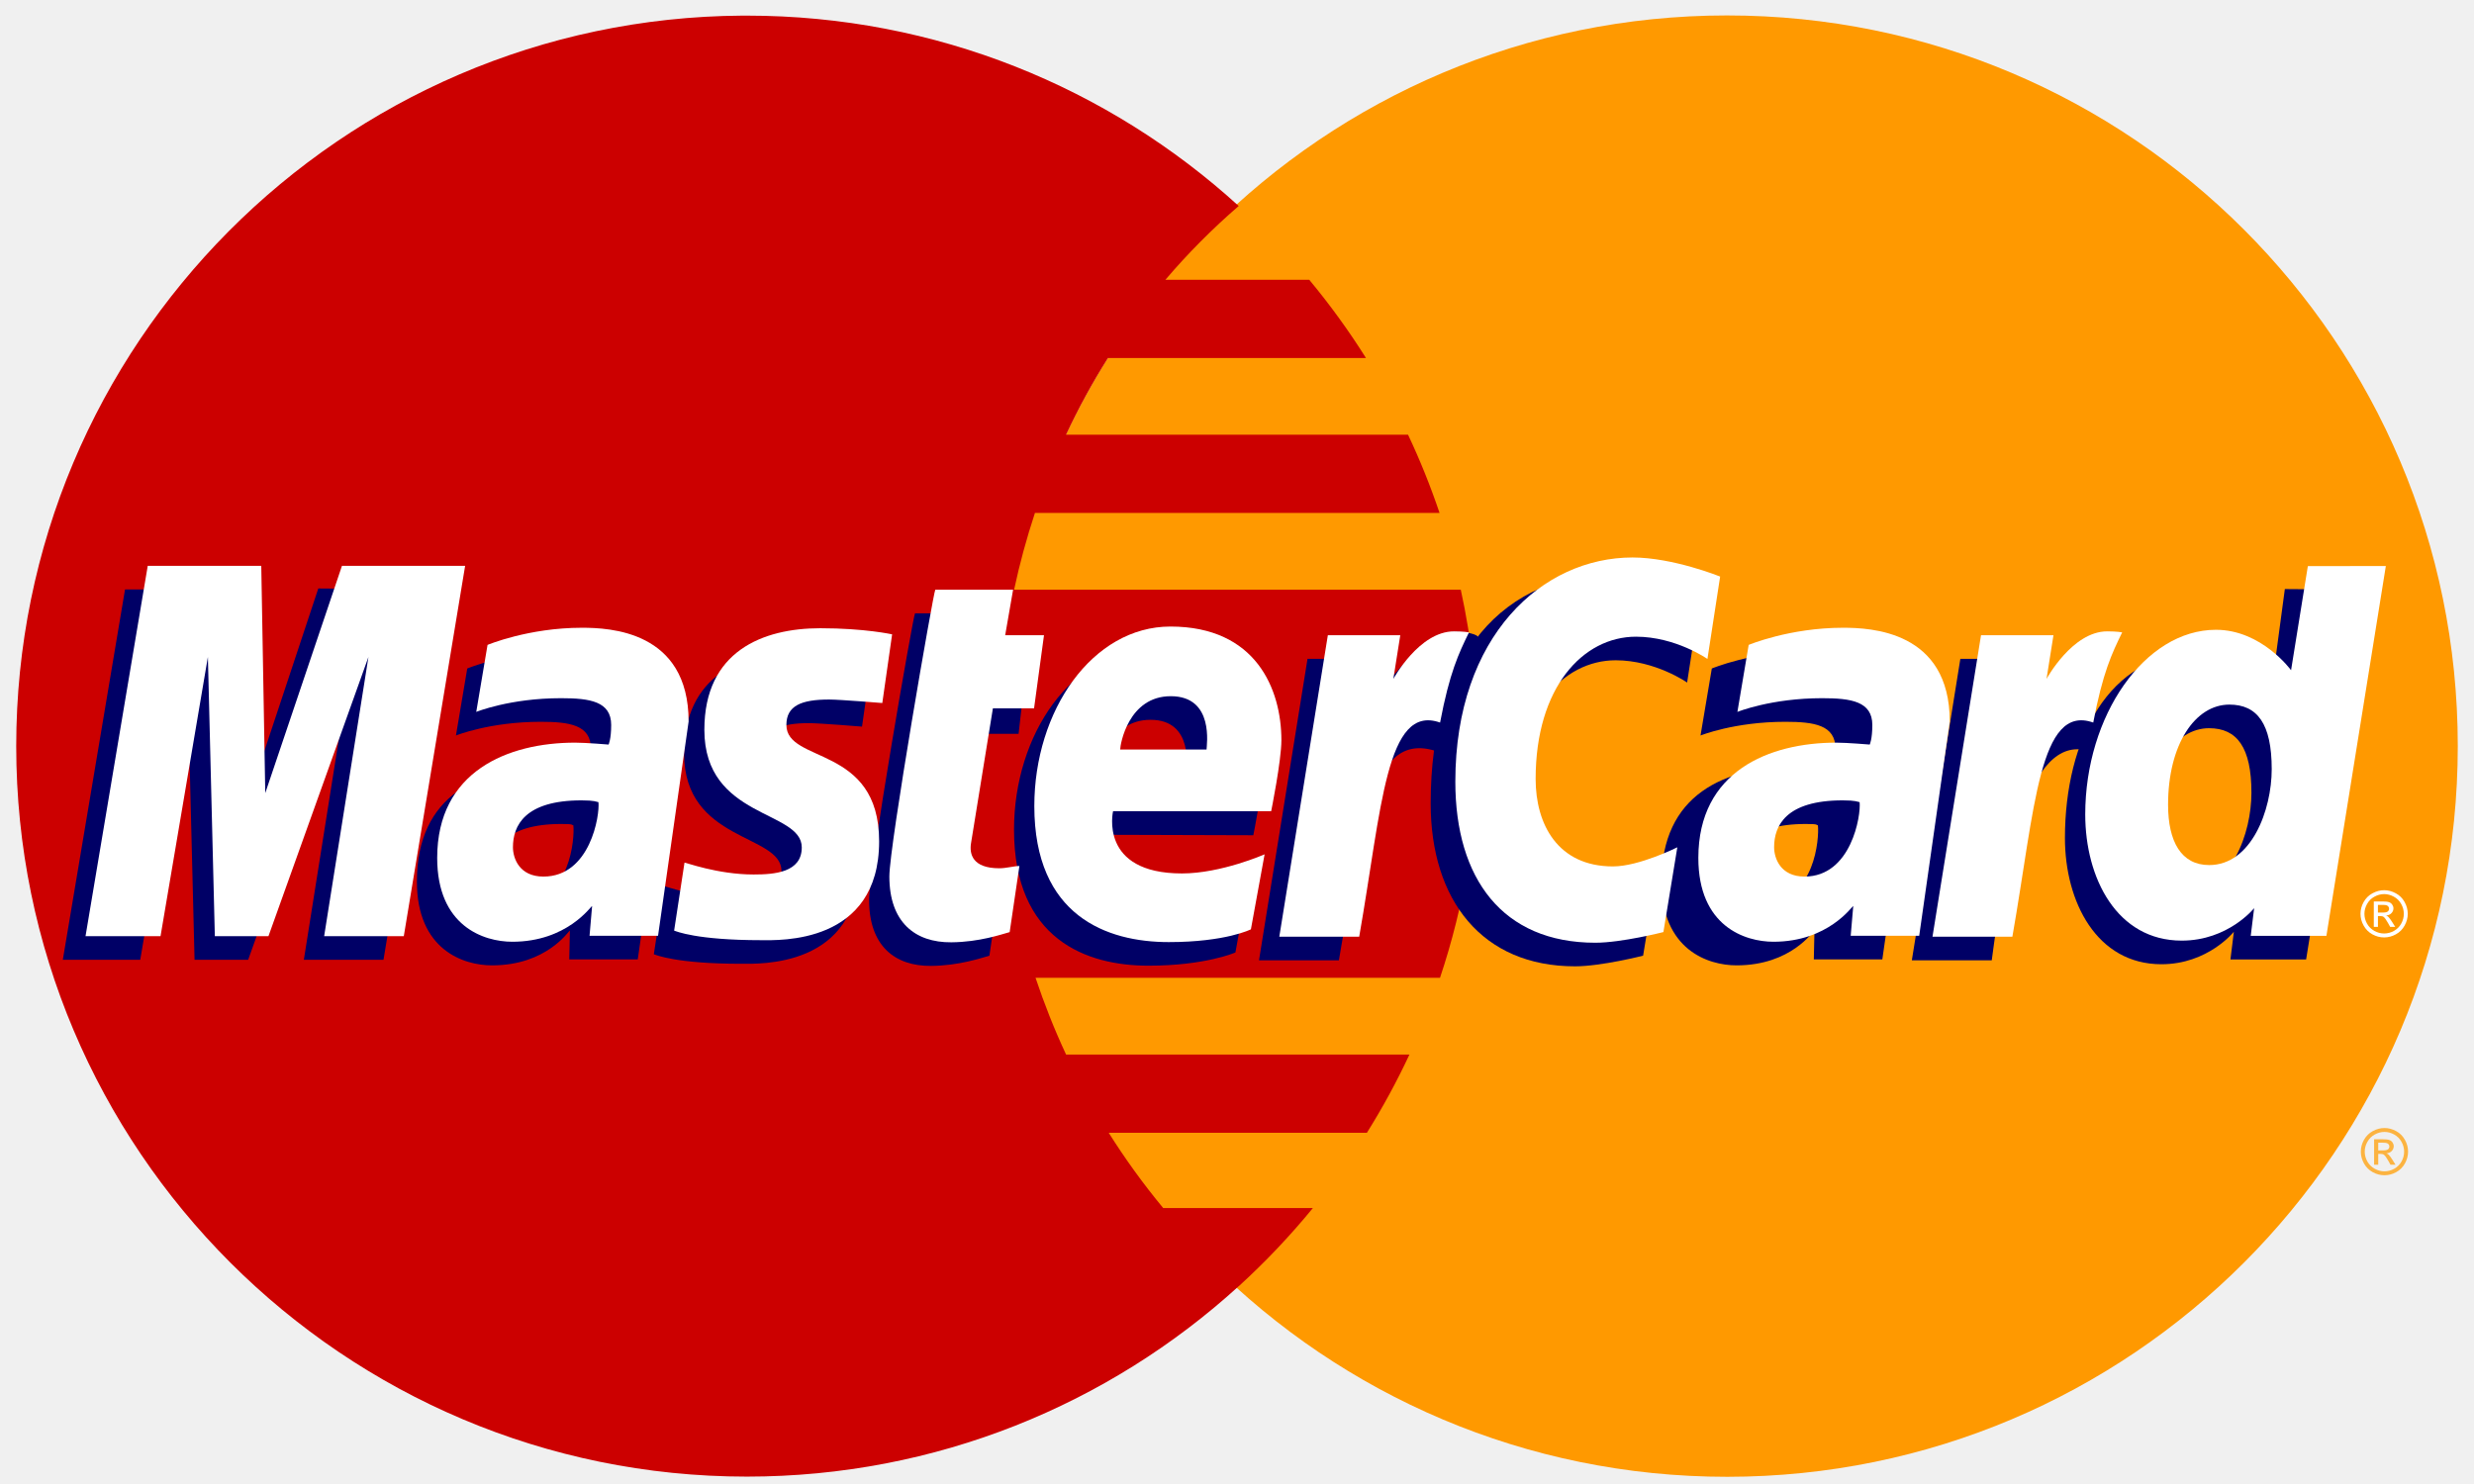
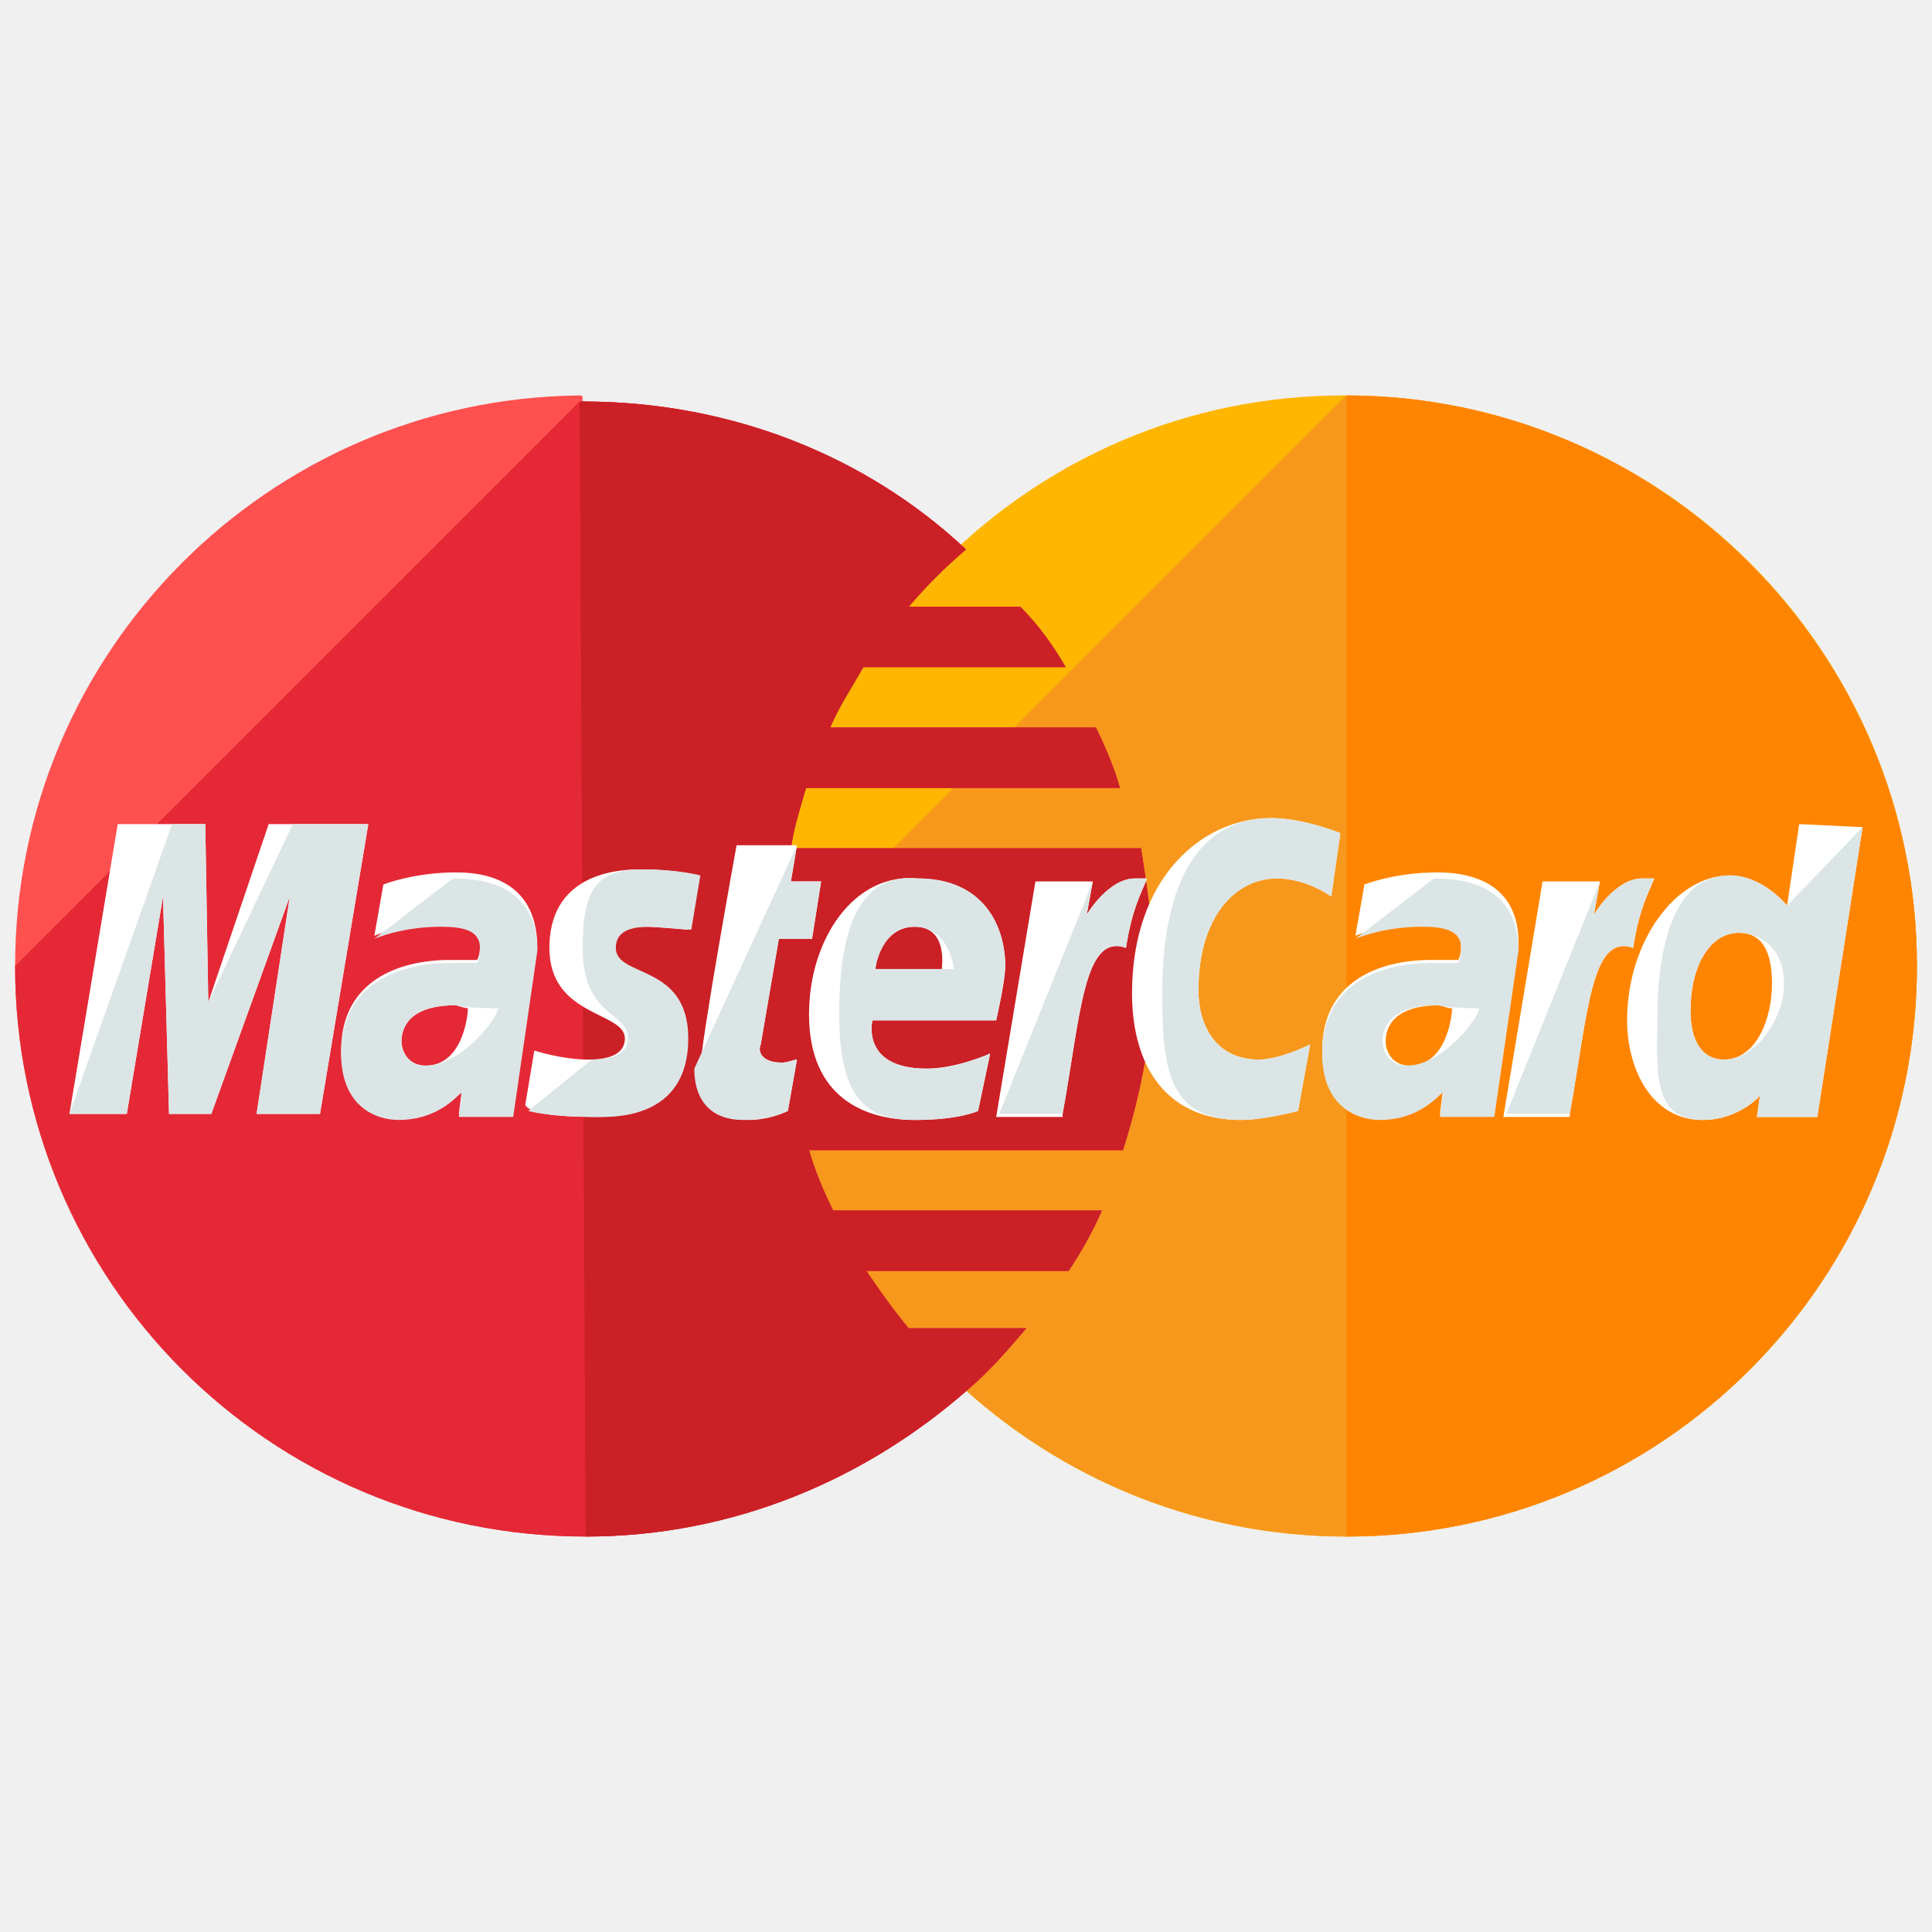
- <svg xmlns="http://www.w3.org/2000/svg" version="1.1" id="Layer_1" x="0px" y="0px" width="300px" height="180px" viewBox="0 0 300 180" style="enable-background:new 0 0 300 180;" xml:space="preserve">
-   <g id="layer1">
-     <g id="g10305">
-       <path id="path2268" style="fill:#FF9900;" d="M298.032,90.5c0.014,48.936-39.646,88.614-88.582,88.627    c-48.937,0.012-88.614-39.646-88.627-88.582c0-0.016,0-0.029,0-0.045c-0.013-48.935,39.647-88.615,88.581-88.628    c48.937-0.013,88.615,39.647,88.628,88.583C298.032,90.47,298.032,90.484,298.032,90.5z" />
-       <path id="path1350" style="fill:#CC0000;" d="M90.001,1.895C41.355,2.204,1.967,41.781,1.967,90.5    c0,48.909,39.695,88.604,88.605,88.604c22.955,0,43.879-8.748,59.624-23.086c-0.001,0-0.003-0.002-0.007-0.004h0.019    c3.224-2.938,6.231-6.108,8.995-9.488H141.05c-2.424-2.928-4.627-5.979-6.606-9.127h31.308c1.904-3.047,3.628-6.211,5.158-9.488    h-41.635c-1.419-3.042-2.651-6.153-3.703-9.309h49.045c2.956-8.832,4.56-18.281,4.56-28.103c0-6.512-0.706-12.861-2.042-18.974    h-54.164c0.671-3.146,1.518-6.254,2.528-9.308h49.063c-1.097-3.25-2.371-6.417-3.82-9.487H129.27    c1.496-3.196,3.191-6.305,5.084-9.307h31.285c-2.082-3.317-4.386-6.486-6.877-9.488h-17.443c2.697-3.174,5.666-6.163,8.889-8.95    c-15.746-14.34-36.676-23.09-59.636-23.09C90.381,1.895,90.192,1.894,90.001,1.895z" />
-       <path id="use9412" style="fill:#FCB340;" d="M289.143,136.82c0.482,0,0.951,0.125,1.409,0.371c0.46,0.246,0.814,0.601,1.07,1.062    c0.256,0.456,0.384,0.937,0.384,1.435c0,0.492-0.127,0.968-0.379,1.424c-0.251,0.455-0.605,0.81-1.061,1.063    c-0.451,0.249-0.928,0.375-1.424,0.375s-0.972-0.126-1.426-0.375c-0.455-0.254-0.807-0.607-1.063-1.063    c-0.252-0.456-0.377-0.932-0.377-1.424c0-0.498,0.127-0.979,0.384-1.435c0.258-0.461,0.614-0.813,1.071-1.062    C288.193,136.945,288.662,136.82,289.143,136.82 M289.143,137.295c-0.401,0-0.793,0.104-1.176,0.311    c-0.38,0.207-0.677,0.5-0.891,0.888c-0.217,0.382-0.325,0.778-0.325,1.194c0,0.412,0.106,0.81,0.315,1.188    c0.214,0.377,0.51,0.673,0.888,0.885c0.381,0.211,0.776,0.315,1.188,0.315c0.414,0,0.81-0.104,1.189-0.315    c0.378-0.212,0.673-0.508,0.884-0.885c0.209-0.378,0.313-0.775,0.313-1.188c0-0.416-0.106-0.813-0.321-1.194    c-0.213-0.388-0.511-0.681-0.894-0.888C289.934,137.398,289.544,137.295,289.143,137.295 M287.887,141.27v-3.082h1.062    c0.36,0,0.622,0.028,0.784,0.088c0.162,0.057,0.291,0.154,0.388,0.297c0.095,0.141,0.144,0.291,0.144,0.451    c0,0.226-0.08,0.422-0.242,0.588c-0.158,0.166-0.373,0.261-0.639,0.281c0.109,0.045,0.196,0.102,0.264,0.164    c0.125,0.12,0.275,0.323,0.455,0.61l0.375,0.603h-0.606l-0.272-0.485c-0.215-0.382-0.388-0.62-0.521-0.718    c-0.091-0.069-0.224-0.105-0.397-0.105h-0.293v1.311h-0.5 M288.385,139.535h0.604c0.288,0,0.483-0.044,0.588-0.129    c0.106-0.088,0.159-0.2,0.159-0.342c0-0.092-0.024-0.174-0.075-0.244c-0.052-0.073-0.122-0.125-0.213-0.162    c-0.089-0.035-0.255-0.055-0.497-0.055h-0.564v0.932" />
-     </g>
-     <g id="g16480">
-       <g id="g13802" transform="translate(-13.74405,15.9939)">
-         <path id="path13804" style="fill:#000066;" d="M133.719,99.926l1.18-8.02c-0.645,0-1.593,0.279-2.431,0.279     c-3.284,0-3.694-1.755-3.436-3.037l3.236-16.13h4.992l1.029-9.103h-4.705l0.958-5.516H124.7     c-0.208,0.208-5.568,31.022-5.568,34.776c0,5.555,3.118,8.027,7.516,7.988C130.09,101.134,132.773,100.181,133.719,99.926z" />
-         <path id="path13806" style="fill:#000066;" d="M136.706,84.638c0,13.332,8.799,16.499,16.297,16.499     c6.921,0,10.55-1.604,10.55-1.604l1.662-9.1c0,0-5.848,2.378-10.601,2.378c-10.131,0-8.355-7.554-8.355-7.554l19.463,0.059     c0,0,1.239-6.111,1.239-8.602c0-6.217-3.387-13.849-13.745-13.849C143.73,62.867,136.706,73.088,136.706,84.638z M153.252,71.313     c5.324,0,4.342,5.984,4.342,6.469H147.12C147.12,77.162,148.109,71.313,153.252,71.313z" />
-         <path id="path13808" style="fill:#000066;" d="M212.99,99.923l1.689-10.284c0,0-4.632,2.321-7.807,2.321     c-6.693,0-9.378-5.11-9.378-10.601c0-11.137,5.758-17.265,12.168-17.265c4.808,0,8.665,2.699,8.665,2.699l1.54-9.993     c0,0-4.554-3.289-9.456-3.308c-14.745-0.058-23.182,10.208-23.182,27.955c0,11.763,6.248,19.768,17.506,19.768     C207.918,101.215,212.99,99.923,212.99,99.923z" />
-         <path id="path13810" style="fill:#000066;" d="M81.83,63.012c-6.469,0-11.427,2.079-11.427,2.079l-1.37,8.127     c0,0,4.093-1.663,10.281-1.663c3.513,0,6.083,0.395,6.083,3.25c0,1.734-0.314,2.374-0.314,2.374s-2.772-0.231-4.056-0.231     c-9.21,0-16.729,3.482-16.729,13.98c0,8.273,5.623,10.17,9.108,10.17c6.657,0,9.292-4.203,9.444-4.215l-0.077,3.488     c0,0,8.306,0,8.307,0l3.706-25.98C94.786,63.366,85.17,63.012,81.83,63.012z M83.268,84.108c0.181,1.586-0.41,9.086-6.092,9.086     c-2.93,0-3.691-2.24-3.691-3.562c0-2.584,1.403-5.683,8.315-5.683C83.41,83.949,82.997,84.065,83.268,84.108z" />
-         <path id="path13812" style="fill:#000066;" d="M103.615,100.906c2.125,0,14.272,0.541,14.272-11.994     c0-11.721-11.244-9.404-11.244-14.114c0-2.342,1.833-3.08,5.184-3.08c1.329,0,6.447,0.423,6.447,0.423l1.189-8.33     c0,0.001-3.312-0.741-8.704-0.741c-6.979,0-14.063,2.786-14.063,12.318c0,10.802,11.812,9.717,11.812,14.267     c0,3.037-3.3,3.287-5.844,3.287c-4.401,0-8.363-1.511-8.377-1.438l-1.259,8.245C93.257,99.819,95.702,100.906,103.615,100.906z" />
-         <path id="path13814" style="fill:#000066;" d="M290.807,55.455l-1.705,12.709c0,0-3.553-4.905-9.112-4.905     c-10.459,0-15.849,10.423-15.849,22.396c0,7.73,3.844,15.307,11.699,15.307c5.651,0,8.784-3.941,8.784-3.941l-0.415,3.365h9.178     l7.207-44.862L290.807,55.455z M286.755,80.156c0,4.983-2.468,11.64-7.581,11.64c-3.396,0-4.988-2.851-4.988-7.324     c0-7.315,3.285-12.14,7.432-12.14C285.012,72.332,286.755,74.662,286.755,80.156z" />
-         <path id="path13816" style="fill:#000066;" d="M30.749,100.423l5.743-33.87l0.844,33.87h6.499l12.125-33.87l-5.371,33.87h9.658     l7.437-44.922l-15.342-0.117l-9.126,27.504l-0.25-27.387h-14.06l-7.544,44.922H30.749L30.749,100.423z" />
-         <path id="path13818" style="fill:#000066;" d="M176.101,100.487c2.746-15.615,3.724-27.947,11.732-25.393     c1.15-6.044,3.891-11.3,5.143-13.858c0,0-0.396-0.589-2.871-0.589c-4.225,0-9.866,8.574-9.866,8.574l0.843-5.301h-8.786     l-5.884,36.566H176.101z" />
-         <g id="use14699" transform="translate(845.3001,0)">
-           <path id="path13810_1_" style="fill:#000066;" d="M-612.55,63.012c-6.472,0-11.43,2.079-11.43,2.079l-1.369,8.127      c0,0,4.095-1.663,10.28-1.663c3.514,0,6.083,0.395,6.083,3.25c0,1.734-0.313,2.374-0.313,2.374s-2.771-0.231-4.055-0.231      c-9.211,0-16.729,3.482-16.729,13.98c0,8.273,5.622,10.17,9.107,10.17c6.655,0,9.292-4.203,9.443-4.215l-0.078,3.488h8.309      l3.705-25.98C-599.596,63.366-609.212,63.012-612.55,63.012z M-611.114,84.108c0.18,1.586-0.411,9.086-6.092,9.086      c-2.932,0-3.692-2.24-3.692-3.562c0-2.584,1.402-5.683,8.315-5.683C-610.972,83.949-611.384,84.065-611.114,84.108z" />
-         </g>
-         <path id="use14701" style="fill:#000066;" d="M255.266,100.487c1.508-11.488,4.299-27.616,11.731-25.393     c1.149-6.044,0.041-6.028-2.433-6.028c-4.228,0-5.164,0.154-5.164,0.154l0.844-5.301h-8.785l-5.884,36.567H255.266     L255.266,100.487z" />
-       </g>
-       <g id="g10289">
-         <path id="path4157" style="fill:#FFFFFF;" d="M122.434,113.059l1.181-8.019c-0.645,0-1.594,0.276-2.431,0.276     c-3.284,0-3.646-1.746-3.437-3.037l2.653-16.362h4.991l1.205-8.87h-4.706l0.958-5.516h-9.434     c-0.208,0.208-5.569,31.023-5.569,34.775c0,5.555,3.119,8.029,7.517,7.989C118.806,114.266,121.488,113.313,122.434,113.059z" />
-         <path id="path4155" style="fill:#FFFFFF;" d="M125.423,97.77c0,13.332,8.8,16.5,16.297,16.5c6.92,0,9.965-1.547,9.965-1.547     l1.662-9.099c0,0-5.264,2.319-10.018,2.319c-10.13,0-8.356-7.553-8.356-7.553h19.172c0,0,1.238-6.113,1.238-8.604     c0-6.216-3.094-13.79-13.452-13.79C132.445,75.998,125.423,86.219,125.423,97.77z M141.967,84.445     c5.324,0,4.342,5.983,4.342,6.467h-10.474C135.835,90.294,136.825,84.445,141.967,84.445z" />
-         <path id="path4151" style="fill:#FFFFFF;" d="M201.707,113.055l1.688-10.285c0,0-4.629,2.321-7.806,2.321     c-6.692,0-9.376-5.11-9.376-10.6c0-11.137,5.758-17.264,12.168-17.264c4.807,0,8.665,2.699,8.665,2.699l1.54-9.993     c0,0-5.721-2.315-10.625-2.315c-10.891,0-21.486,9.448-21.486,27.192c0,11.766,5.721,19.537,16.979,19.537     C196.637,114.348,201.707,113.055,201.707,113.055z" />
-         <path id="path4149" style="fill:#FFFFFF;" d="M70.547,76.143c-6.469,0-11.428,2.079-11.428,2.079l-1.369,8.127     c0,0,4.093-1.663,10.28-1.663c3.513,0,6.083,0.395,6.083,3.25c0,1.734-0.315,2.374-0.315,2.374s-2.771-0.232-4.054-0.232     c-8.159,0-16.73,3.482-16.73,13.98c0,8.272,5.623,10.17,9.108,10.17c6.656,0,9.525-4.319,9.678-4.332l-0.311,3.605h8.307     l3.706-25.981C83.502,76.498,73.887,76.143,70.547,76.143z M72.568,97.297c0.18,1.587-0.995,9.026-6.675,9.026     c-2.93,0-3.692-2.238-3.692-3.562c0-2.582,1.403-5.682,8.316-5.682C72.125,97.081,72.297,97.253,72.568,97.297z" />
-         <path id="path4145" style="fill:#FFFFFF;" d="M92.331,114.038c2.125,0,14.273,0.54,14.273-11.995     c0-11.719-11.245-9.404-11.245-14.112c0-2.344,1.833-3.082,5.183-3.082c1.33,0,6.447,0.423,6.447,0.423l1.19-8.33     c0,0.001-3.312-0.741-8.704-0.741c-6.979,0-14.063,2.786-14.063,12.318c0,10.801,11.812,9.717,11.812,14.267     c0,3.037-3.3,3.284-5.843,3.284c-4.401,0-8.364-1.51-8.378-1.438l-1.258,8.246C81.973,112.948,84.417,114.038,92.331,114.038z" />
-         <path id="path4139" style="fill:#FFFFFF;" d="M279.852,68.668l-2.035,12.627c0,0-3.551-4.905-9.11-4.905     c-8.644,0-15.849,10.422-15.849,22.397c0,7.73,3.843,15.304,11.699,15.304c5.651,0,8.784-3.94,8.784-3.94l-0.415,3.365h9.176     l7.207-44.863L279.852,68.668z M275.471,93.288c0,4.983-2.467,11.639-7.582,11.639c-3.395,0-4.986-2.85-4.986-7.323     c0-7.314,3.285-12.14,7.43-12.14C273.729,85.463,275.471,87.796,275.471,93.288z" />
-         <path id="path4133" style="fill:#FFFFFF;" d="M19.466,113.555l5.743-33.87l0.843,33.87h6.5l12.125-33.87l-5.371,33.87h9.658     l7.438-44.923H41.467l-9.301,27.563l-0.484-27.563H17.915l-7.545,44.923H19.466z" />
-         <path id="path4131" style="fill:#FFFFFF;" d="M164.818,113.617c2.746-15.616,3.255-28.296,9.808-25.975     c1.147-6.044,2.254-8.382,3.506-10.94c0,0-0.587-0.123-1.819-0.123c-4.225,0-7.355,5.772-7.355,5.772l0.841-5.301h-8.784     l-5.885,36.567H164.818z" />
-         <g id="use8523" transform="translate(847.0062,0)">
-           <path id="path4149_1_" style="fill:#FFFFFF;" d="M-623.531,76.143c-6.469,0-11.428,2.079-11.428,2.079l-1.368,8.127      c0,0,4.093-1.663,10.28-1.663c3.513,0,6.081,0.395,6.081,3.25c0,1.734-0.313,2.374-0.313,2.374s-2.771-0.232-4.055-0.232      c-8.158,0-16.729,3.482-16.729,13.98c0,8.272,5.622,10.17,9.107,10.17c6.656,0,9.525-4.319,9.677-4.332l-0.309,3.605      c0,0,8.304,0,8.307,0l3.705-25.981C-610.575,76.498-620.191,76.143-623.531,76.143z M-621.507,97.297      c0.18,1.587-0.996,9.026-6.678,9.026c-2.93,0-3.69-2.238-3.69-3.562c0-2.582,1.403-5.682,8.315-5.682      C-621.952,97.081-621.781,97.253-621.507,97.297z" />
-         </g>
-         <g id="use8525" transform="translate(442.2857,0)">
-           <path id="path4131_1_" style="fill:#FFFFFF;" d="M-198.263,113.617c2.747-15.616,3.256-28.296,9.807-25.975      c1.149-6.044,2.257-8.382,3.508-10.94c0,0-0.587-0.123-1.819-0.123c-4.225,0-7.355,5.772-7.355,5.772l0.841-5.301h-8.784      l-5.885,36.567H-198.263z" />
-         </g>
-         <path id="text9407" style="fill:#FFFFFF;" d="M289.105,107.975c0.479,0,0.951,0.123,1.406,0.373     c0.459,0.242,0.816,0.598,1.072,1.059c0.257,0.458,0.383,0.935,0.383,1.434c0,0.493-0.126,0.969-0.379,1.424     c-0.251,0.455-0.604,0.812-1.059,1.063c-0.454,0.25-0.93,0.376-1.424,0.376c-0.498,0-0.974-0.126-1.429-0.376     c-0.454-0.253-0.806-0.608-1.058-1.063c-0.256-0.455-0.381-0.931-0.381-1.424c0-0.499,0.127-0.976,0.384-1.434     c0.258-0.461,0.616-0.815,1.073-1.059C288.154,108.098,288.626,107.975,289.105,107.975 M289.105,108.447     c-0.401,0-0.793,0.104-1.176,0.313c-0.382,0.204-0.679,0.499-0.894,0.885c-0.214,0.381-0.322,0.78-0.322,1.194     s0.104,0.81,0.313,1.188c0.213,0.377,0.509,0.673,0.891,0.886c0.378,0.208,0.773,0.313,1.188,0.313     c0.412,0,0.81-0.105,1.188-0.313c0.378-0.213,0.674-0.509,0.884-0.886c0.211-0.381,0.314-0.774,0.314-1.188     s-0.107-0.813-0.321-1.194c-0.213-0.386-0.51-0.681-0.894-0.885C289.896,108.552,289.507,108.447,289.105,108.447      M287.85,112.423v-3.083h1.061c0.361,0,0.625,0.029,0.785,0.088c0.162,0.055,0.289,0.154,0.388,0.297     c0.097,0.142,0.146,0.291,0.146,0.451c0,0.225-0.082,0.422-0.244,0.588c-0.158,0.166-0.371,0.262-0.637,0.28     c0.106,0.046,0.194,0.101,0.262,0.163c0.123,0.122,0.275,0.326,0.455,0.611l0.377,0.604h-0.609l-0.271-0.485     c-0.216-0.383-0.389-0.621-0.521-0.718c-0.091-0.071-0.224-0.106-0.399-0.106h-0.291v1.311L287.85,112.423 M288.348,110.688     h0.604c0.289,0,0.484-0.043,0.588-0.129c0.105-0.084,0.16-0.199,0.16-0.342c0-0.091-0.025-0.173-0.075-0.242     c-0.051-0.074-0.122-0.127-0.213-0.164c-0.091-0.035-0.254-0.053-0.498-0.053h-0.565V110.688" />
-       </g>
-     </g>
-   </g>
+ <svg xmlns="http://www.w3.org/2000/svg" width="64" height="64" viewBox="0 0 64 64">
+   <path fill="#FFB600" d="M63.5 32c0 10.4-8.4 18.9-18.9 18.9-10.4 0-18.9-8.5-18.9-18.9 0-10.4 8.4-18.9 18.8-18.9 10.6 0 19 8.5 19 18.9z" />
+   <path fill="#F7981D" d="M44.6 13.1c10.4 0 18.9 8.5 18.9 18.9 0 10.4-8.4 18.9-18.9 18.9-10.4 0-18.9-8.5-18.9-18.9" />
+   <path fill="#FF8500" d="M44.6 13.1c10.4 0 18.9 8.5 18.9 18.9 0 10.4-8.4 18.9-18.9 18.9" />
+   <path fill="#FF5050" d="M19.2 13.1C8.9 13.2.5 21.6.5 32c0 10.4 8.4 18.9 18.9 18.9 4.9 0 9.3-1.9 12.7-4.9.7-.6 1.3-1.3 1.9-2h-3.9c-.5-.6-1-1.3-1.4-1.9h6.7c.4-.6.8-1.3 1.1-2h-8.9c-.3-.6-.6-1.3-.8-2h10.4c.6-1.9 1-3.9 1-6 0-1.4-.2-2.7-.4-4H26.2c.1-.7.3-1.3.5-2h10.4c-.2-.7-.5-1.4-.8-2h-8.8c.3-.7.7-1.3 1.1-2h6.7c-.4-.7-.9-1.4-1.5-2h-3.7c.6-.7 1.2-1.3 1.9-1.9-3.3-3.1-7.8-4.9-12.7-4.9 0-.2 0-.2-.1-.2z" />
+   <path fill="#E52836" d="M.5 32c0 10.4 8.4 18.9 18.9 18.9 4.9 0 9.3-1.9 12.7-4.9.7-.6 1.3-1.3 1.9-2h-3.9c-.5-.6-1-1.3-1.4-1.9h6.7c.4-.6.8-1.3 1.1-2h-8.9c-.3-.6-.6-1.3-.8-2h10.4c.6-1.9 1-3.9 1-6 0-1.4-.2-2.7-.4-4H26.2c.1-.7.3-1.3.5-2h10.4c-.2-.7-.5-1.4-.8-2h-8.8c.3-.7.7-1.3 1.1-2h6.7c-.4-.7-.9-1.4-1.5-2h-3.7c.6-.7 1.2-1.3 1.9-1.9-3.3-3.1-7.8-4.9-12.7-4.9h-.1" />
+   <path fill="#CB2026" d="M19.4 50.9c4.9 0 9.3-1.9 12.7-4.9.7-.6 1.3-1.3 1.9-2h-3.9c-.5-.6-1-1.3-1.4-1.9h6.7c.4-.6.8-1.3 1.1-2h-8.9c-.3-.6-.6-1.3-.8-2h10.4c.6-1.9 1-3.9 1-6 0-1.4-.2-2.7-.4-4H26.2c.1-.7.3-1.3.5-2h10.4c-.2-.7-.5-1.4-.8-2h-8.8c.3-.7.7-1.3 1.1-2h6.7c-.4-.7-.9-1.4-1.5-2h-3.7c.6-.7 1.2-1.3 1.9-1.9-3.3-3.1-7.8-4.9-12.7-4.9h-.1" />
+   <path fill="#FFF" d="M26.1 36.8l.3-1.7c-.1 0-.3.1-.5.1-.7 0-.8-.4-.7-.6l.6-3.5h1.1l.3-1.9h-1l.2-1.2h-2s-1.2 6.6-1.2 7.4c0 1.2.7 1.7 1.6 1.7.6 0 1.1-.2 1.3-.3zM26.8 33.6c0 2.8 1.9 3.5 3.5 3.5 1.5 0 2.1-.3 2.1-.3l.4-1.9s-1.1.5-2.1.5c-2.2 0-1.8-1.6-1.8-1.6H33s.3-1.3.3-1.8c0-1.3-.7-2.9-2.9-2.9-2.1-.2-3.6 2-3.6 4.5zm3.5-2.9c1.1 0 .9 1.3.9 1.4H29c0-.1.2-1.4 1.3-1.4zM43 36.8l.4-2.2s-1 .5-1.7.5c-1.4 0-2-1.1-2-2.3 0-2.4 1.2-3.7 2.6-3.7 1 0 1.8.6 1.8.6l.3-2.1s-1.2-.5-2.3-.5c-2.3 0-4.6 2-4.6 5.8 0 2.5 1.2 4.2 3.6 4.2.8 0 1.9-.3 1.9-.3zM15.1 28.9c-1.4 0-2.4.4-2.4.4l-.3 1.7s.9-.4 2.2-.4c.7 0 1.3.1 1.3.7 0 .4-.1.5-.1.5h-.9c-1.7 0-3.6.7-3.6 3 0 1.8 1.2 2.2 1.9 2.2 1.4 0 2-.9 2.1-.9l-.1.8H17l.8-5.5c0-2.4-2-2.5-2.7-2.5zm.4 4.5c0 .3-.2 1.9-1.4 1.9-.6 0-.8-.5-.8-.8 0-.5.3-1.2 1.8-1.2.3.1.4.1.4.1zM19.7 37c.5 0 3 .1 3-2.6 0-2.5-2.4-2-2.4-3 0-.5.4-.7 1.1-.7.3 0 1.4.1 1.4.1l.3-1.8s-.7-.2-1.9-.2c-1.5 0-3 .6-3 2.6 0 2.3 2.5 2.1 2.5 3 0 .6-.7.7-1.2.7-.9 0-1.8-.3-1.8-.3l-.3 1.8c.1.2.6.4 2.3.4zM59.6 27.3l-.4 2.7s-.8-1-1.9-1c-1.8 0-3.4 2.2-3.4 4.8 0 1.6.8 3.3 2.5 3.3 1.2 0 1.9-.8 1.9-.8l-.1.7h2l1.5-9.6-2.1-.1zm-.9 5.3c0 1.1-.5 2.5-1.6 2.5-.7 0-1.1-.6-1.1-1.6 0-1.6.7-2.6 1.6-2.6.7 0 1.1.5 1.1 1.7zM4.2 36.9l1.2-7.2.2 7.2H7l2.6-7.2-1.1 7.2h2.1l1.6-9.6H8.9l-2 5.9-.1-5.9H3.9l-1.6 9.6h1.9zM35.2 36.9c.6-3.3.7-6 2.1-5.5.2-1.3.5-1.8.7-2.3h-.4c-.9 0-1.6 1.2-1.6 1.2l.2-1.1h-1.9L33 37h2.2zM47.6 28.9c-1.4 0-2.4.4-2.4.4l-.3 1.7s.9-.4 2.2-.4c.7 0 1.3.1 1.3.7 0 .4-.1.5-.1.5h-.9c-1.7 0-3.6.7-3.6 3 0 1.8 1.2 2.2 1.9 2.2 1.4 0 2-.9 2.1-.9l-.1.8h1.8l.8-5.5c.1-2.4-2-2.5-2.7-2.5zm.5 4.5c0 .3-.2 1.9-1.4 1.9-.6 0-.8-.5-.8-.8 0-.5.3-1.2 1.8-1.2.3.1.3.1.4.1zM52 36.9c.6-3.3.7-6 2.1-5.5.2-1.3.5-1.8.7-2.3h-.4c-.9 0-1.6 1.2-1.6 1.2l.2-1.1h-1.9L49.8 37H52z" />
+   <path fill="#DCE5E5" d="M23 35.4c0 1.2.7 1.7 1.6 1.7.7 0 1.3-.2 1.5-.3l.3-1.7c-.1 0-.3.1-.5.1-.7 0-.8-.4-.7-.6l.6-3.5h1.1l.3-1.9h-1l.2-1.2M27.8 33.6c0 2.8.9 3.5 2.5 3.5 1.5 0 2.1-.3 2.1-.3l.4-1.9s-1.1.5-2.1.5c-2.2 0-1.8-1.6-1.8-1.6H33s.3-1.3.3-1.8c0-1.3-.7-2.9-2.9-2.9-2.1-.2-2.6 2-2.6 4.5zm2.5-2.9c1.1 0 1.3 1.3 1.3 1.4H29c0-.1.2-1.4 1.3-1.4zM43 36.8l.4-2.2s-1 .5-1.7.5c-1.4 0-2-1.1-2-2.3 0-2.4 1.2-3.7 2.6-3.7 1 0 1.8.6 1.8.6l.3-2.1s-1.2-.5-2.3-.5c-2.3 0-3.6 2-3.6 5.8 0 2.5.2 4.2 2.6 4.2.8 0 1.9-.3 1.9-.3zM12.4 31.1s.9-.4 2.2-.4c.7 0 1.3.1 1.3.7 0 .4-.1.5-.1.5h-.9c-1.7 0-3.6.7-3.6 3 0 1.8 1.2 2.2 1.9 2.2 1.4 0 2-.9 2.1-.9l-.1.8H17l.8-5.5c0-2.3-2-2.4-2.8-2.4m1.5 4.3c0 .3-1.2 1.9-2.4 1.9-.6 0-.8-.5-.8-.8 0-.5.3-1.2 1.8-1.2.3.1 1.4.1 1.4.1zM17.5 36.8s.6.2 2.3.2c.5 0 3 .1 3-2.6 0-2.5-2.4-2-2.4-3 0-.5.4-.7 1.1-.7.3 0 1.4.1 1.4.1l.3-1.8s-.7-.2-1.9-.2c-1.5 0-2 .6-2 2.6 0 2.3 1.5 2.1 1.5 3 0 .6-.7.7-1.2.7M59.2 30s-.8-1-1.9-1c-1.8 0-2.4 2.2-2.4 4.8 0 1.6-.2 3.3 1.5 3.3 1.2 0 1.9-.8 1.9-.8l-.1.7h2l1.5-9.6m-2.6 5.2c0 1.1-.9 2.5-2 2.5-.7 0-1.1-.6-1.1-1.6 0-1.6.7-2.6 1.6-2.6.7 0 1.5.5 1.5 1.7zM4.2 36.9l1.2-7.2.2 7.2H7l2.6-7.2-1.1 7.2h2.1l1.6-9.6H9.7l-2.8 5.9-.1-5.9H5.7l-3.4 9.6h1.9zM33.1 36.9h2.1c.6-3.3.7-6 2.1-5.5.2-1.3.5-1.8.7-2.3h-.4c-.9 0-1.6 1.2-1.6 1.2l.2-1.1M44.9 31.1s.9-.4 2.2-.4c.7 0 1.3.1 1.3.7 0 .4-.1.5-.1.5h-.9c-1.7 0-3.6.7-3.6 3 0 1.8 1.2 2.2 1.9 2.2 1.4 0 2-.9 2.1-.9l-.1.8h1.8l.8-5.5c0-2.3-2-2.4-2.8-2.4m1.5 4.3c0 .3-1.2 1.9-2.4 1.9-.6 0-.8-.5-.8-.8 0-.5.3-1.2 1.8-1.2.4.1 1.4.1 1.4.1zM49.9 36.9H52c.6-3.3.7-6 2.1-5.5.2-1.3.5-1.8.7-2.3h-.4c-.9 0-1.6 1.2-1.6 1.2l.2-1.1" />
</svg>
